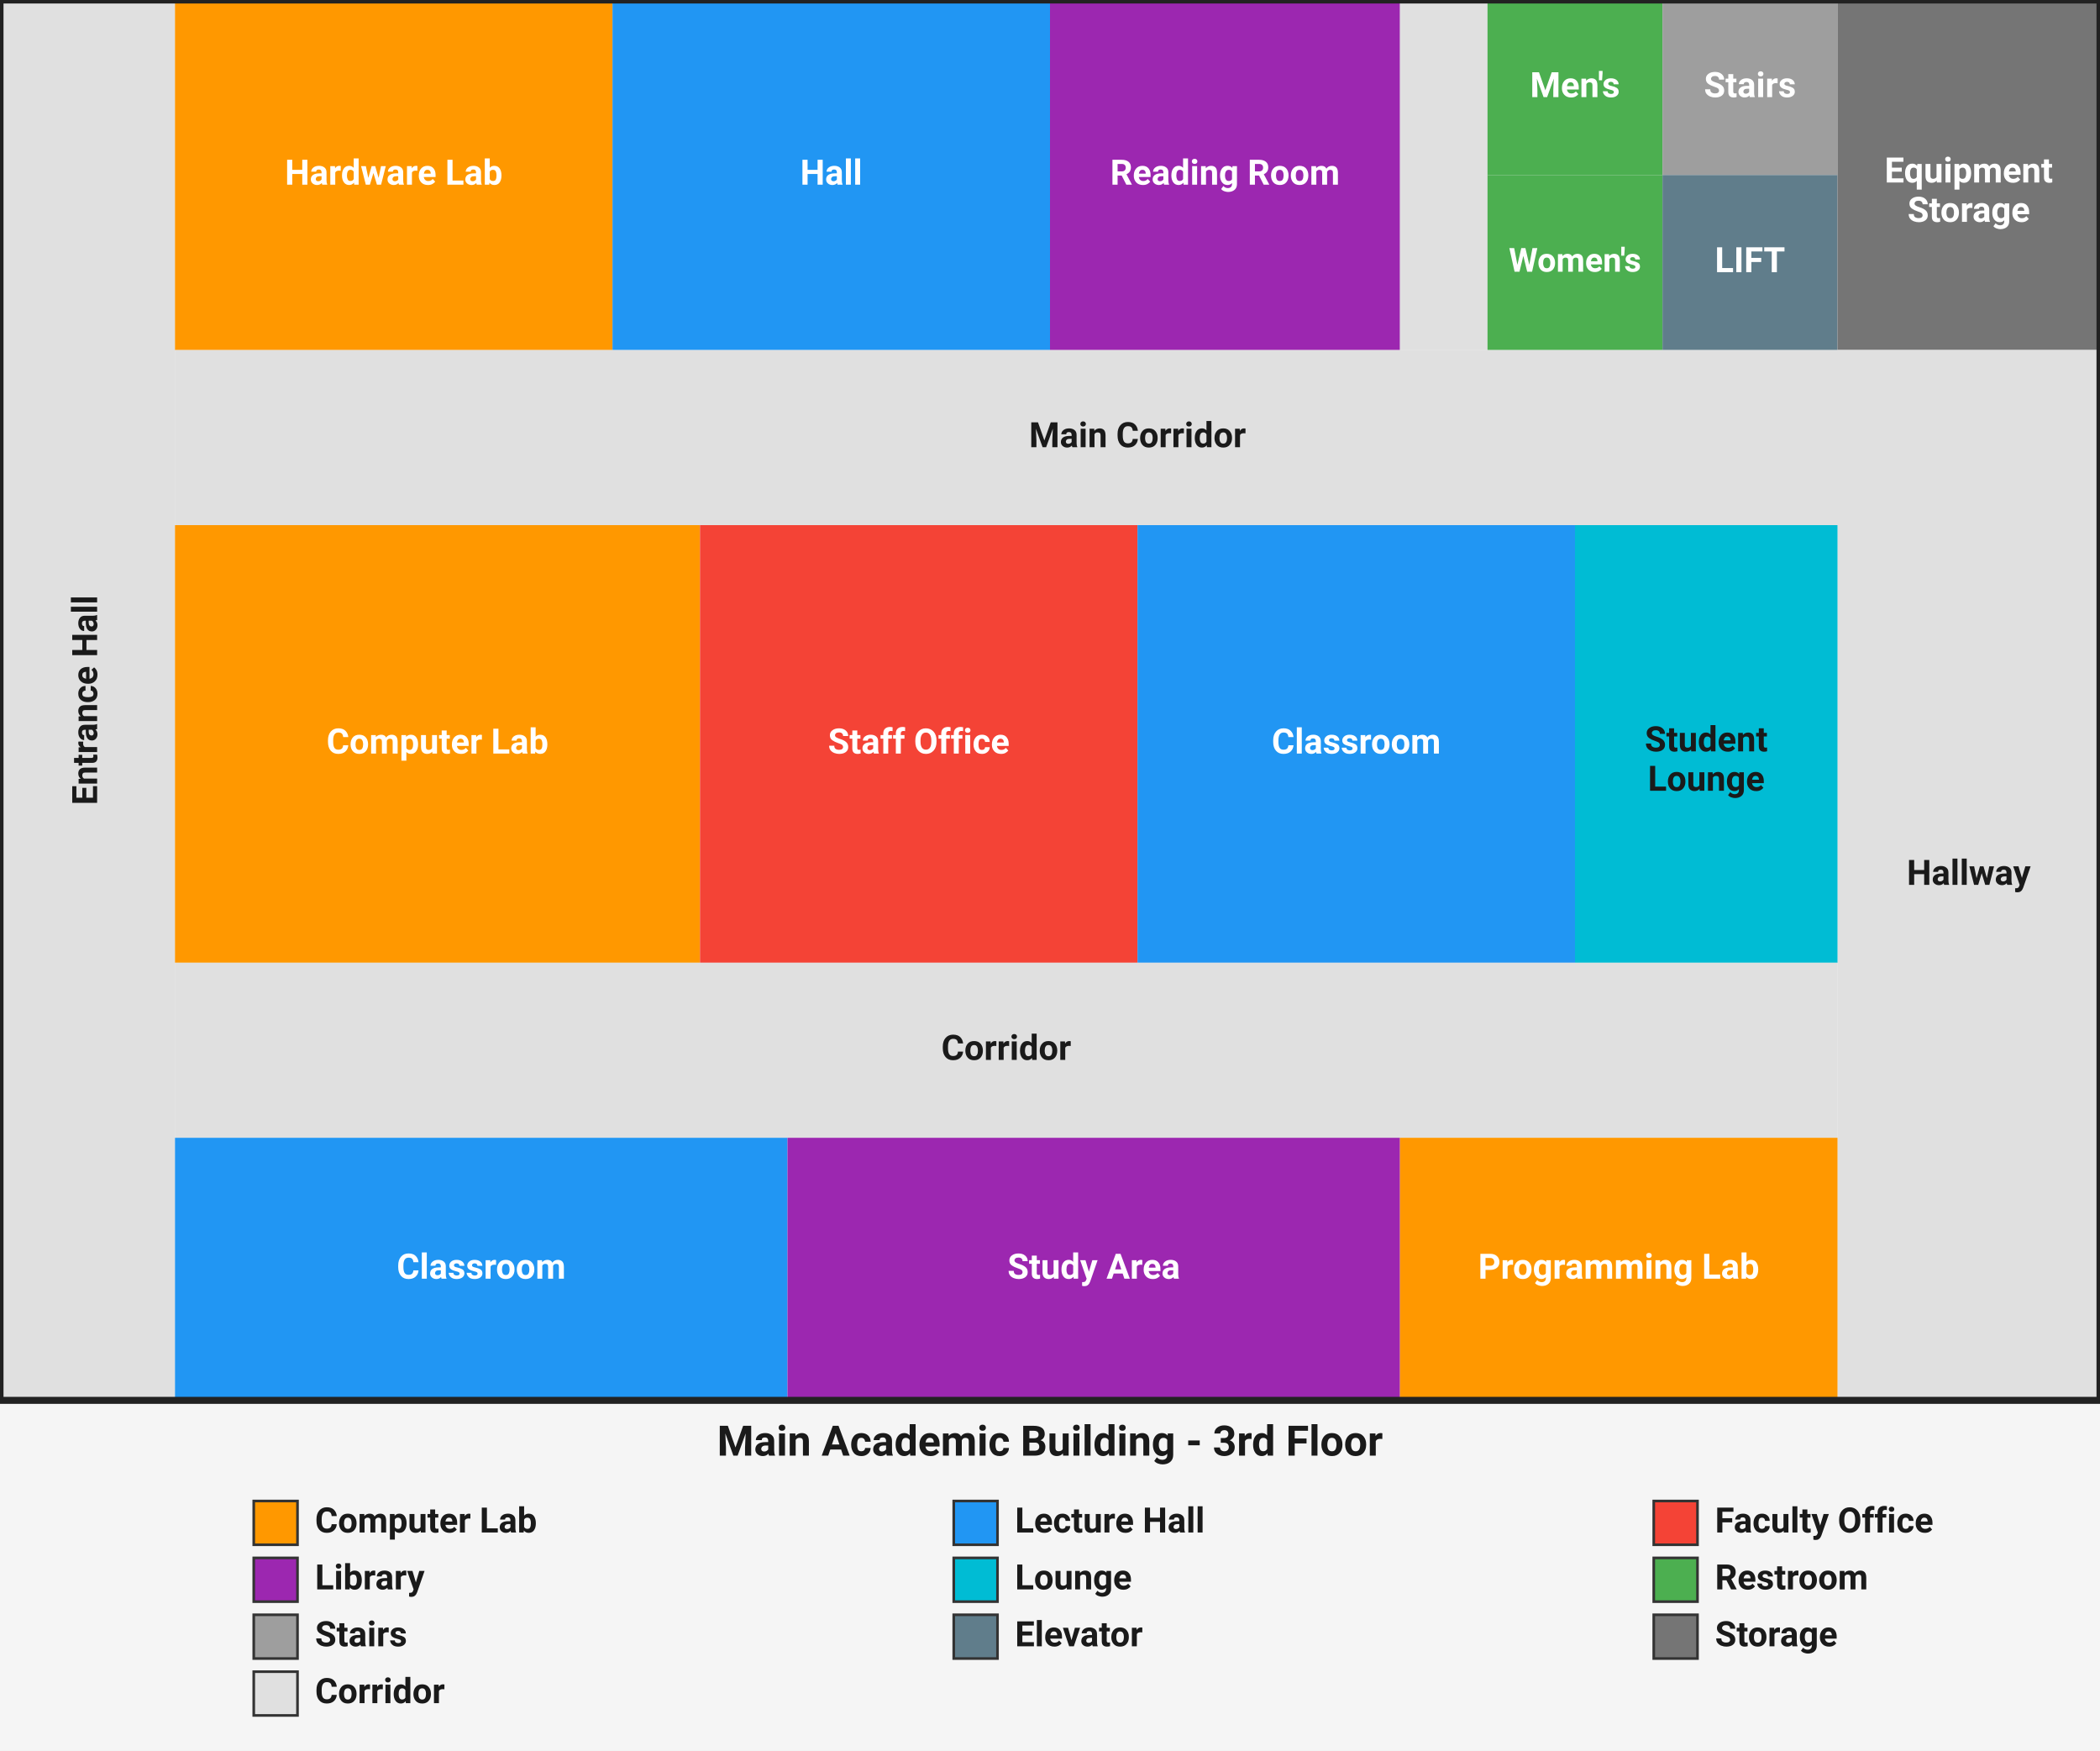
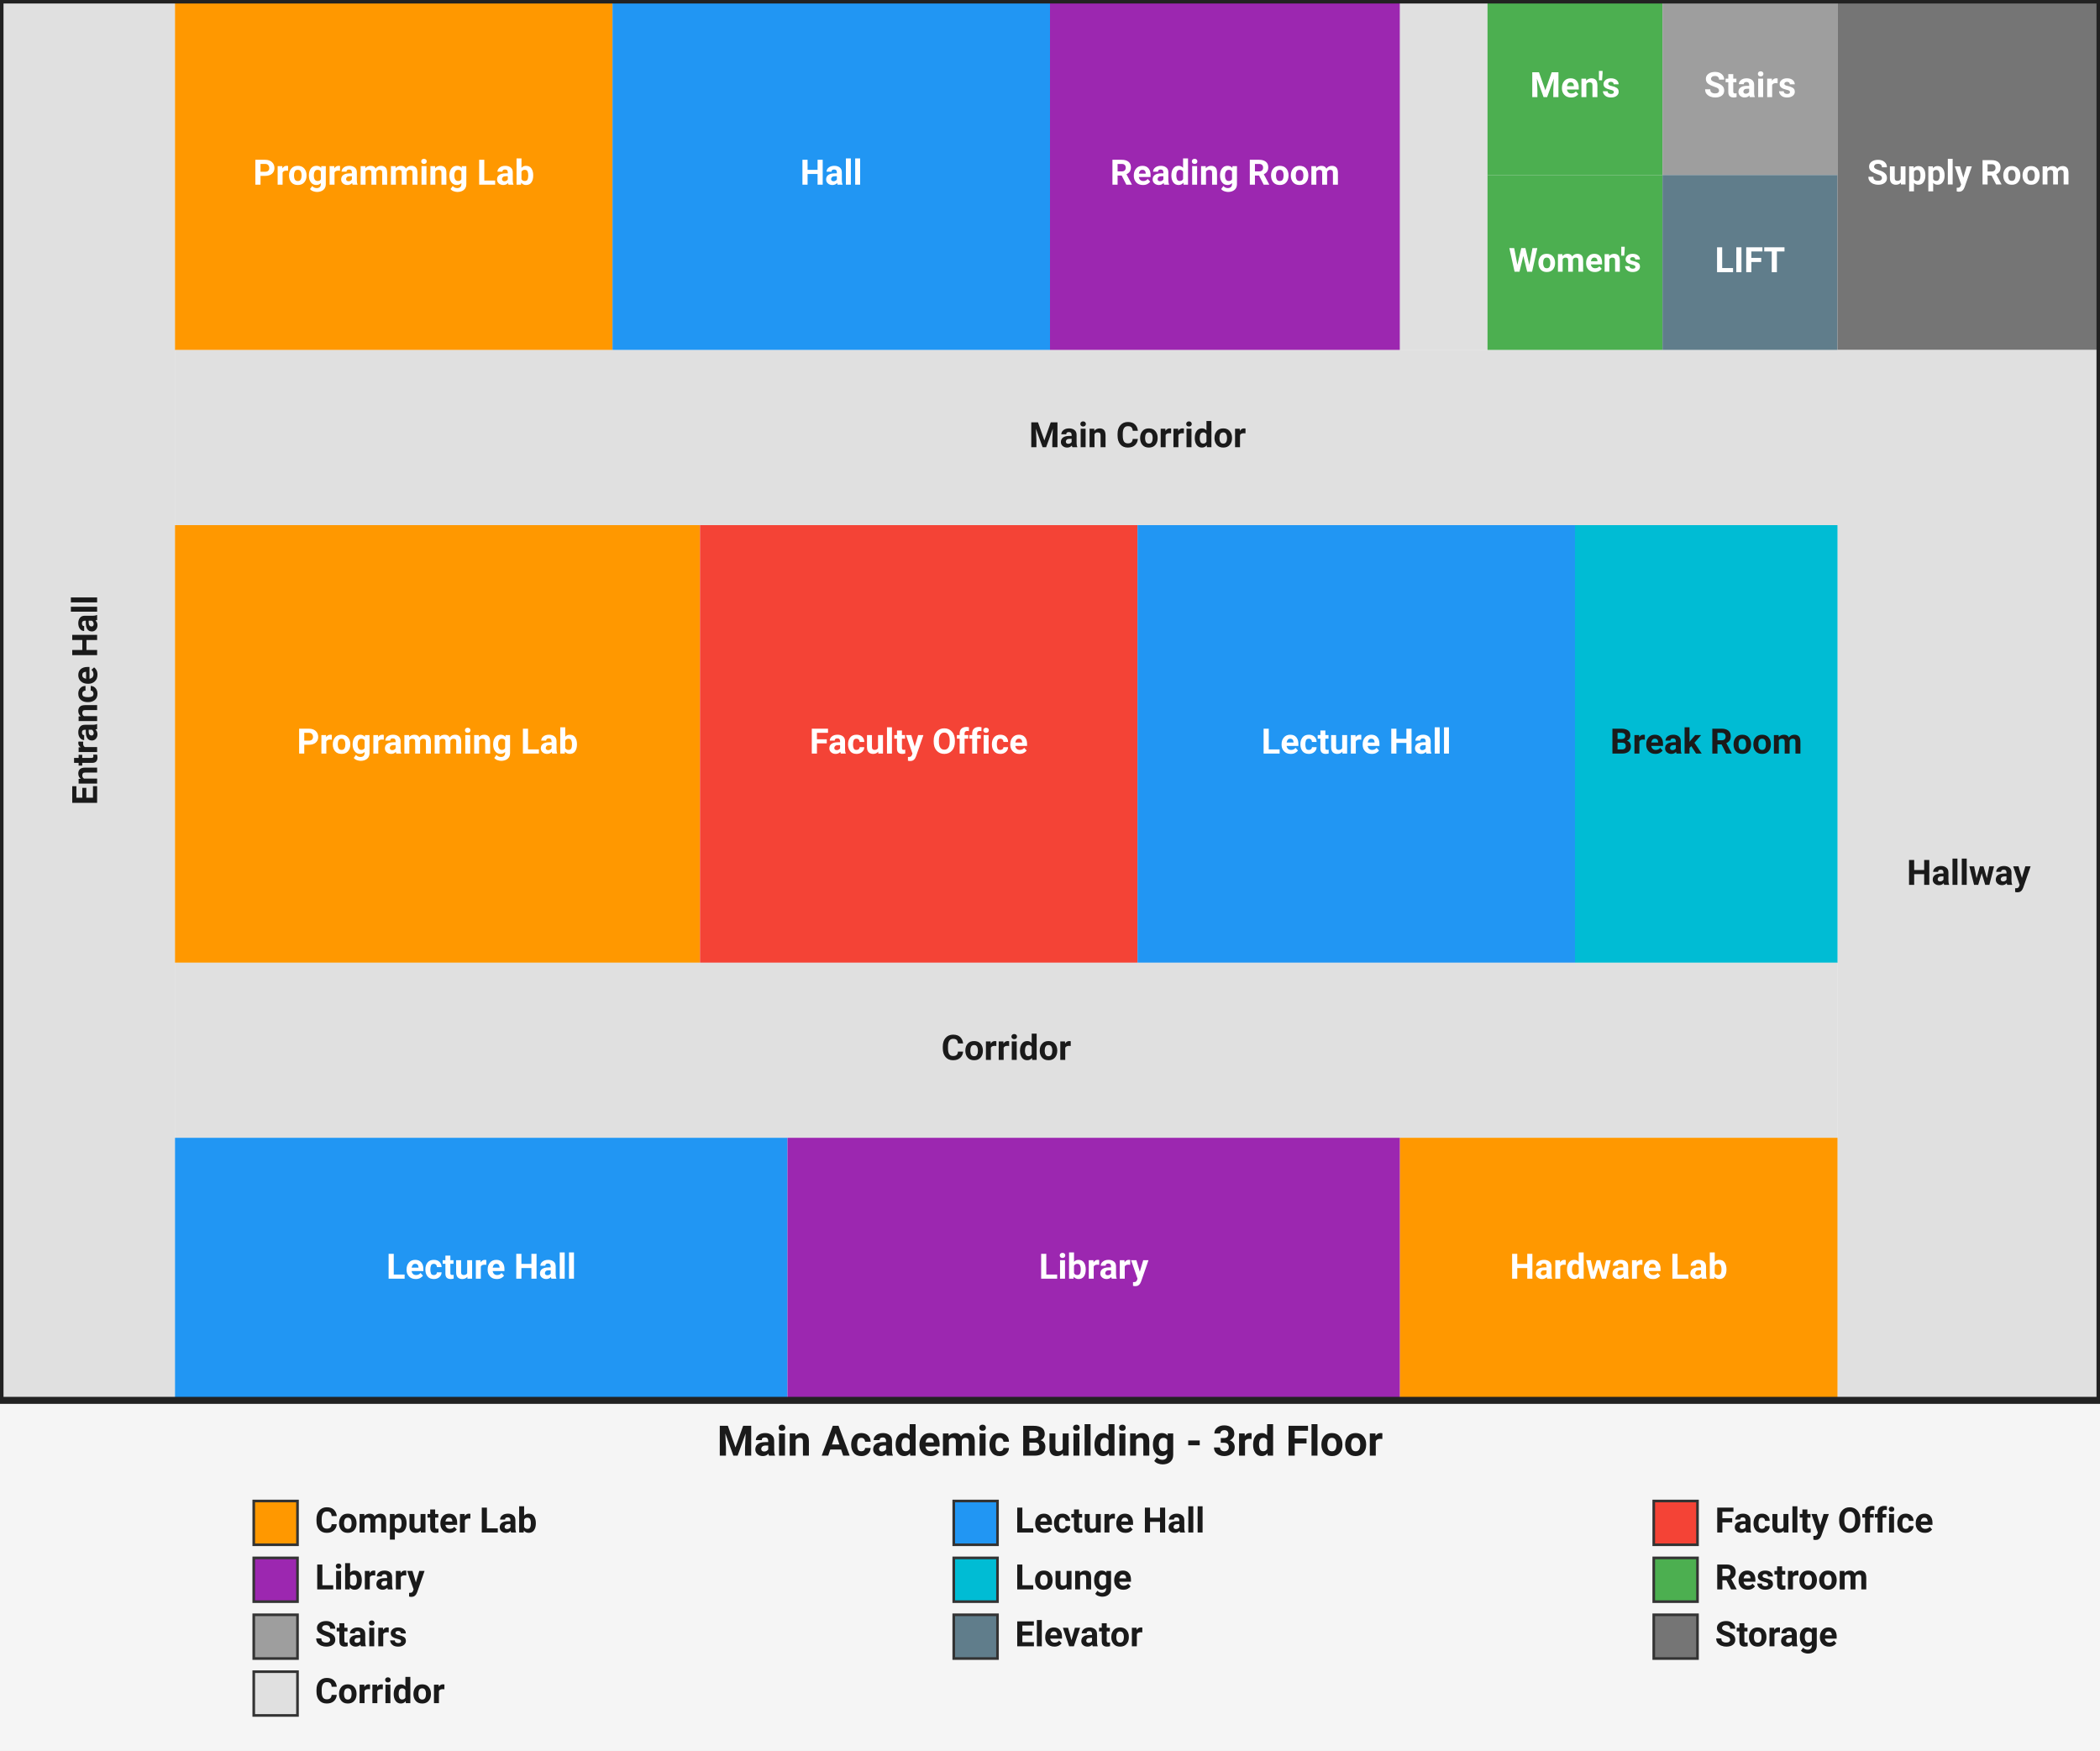
<svg xmlns="http://www.w3.org/2000/svg" viewBox="0 0 2400 2000" width="2400" height="2000" style="display:block; max-width:100%; height:auto;">
  <defs>
    <style>
      text { 
        -webkit-font-smoothing: antialiased;
        -moz-osx-font-smoothing: grayscale;
      }
    </style>
  </defs>
  <rect x="0" y="0" width="2400" height="2000" fill="#f5f5f5" />
  <rect x="0" y="0" width="200" height="1600" fill="#E0E0E0" stroke="none" />
  <text x="100.0" y="800.0" font-family="Roboto,Segoe UI,Arial,sans-serif" font-size="40" font-weight="600" fill="#1a1a1a" text-anchor="middle" dominant-baseline="middle" transform="rotate(-90 100.0 800.0)">
              Entrance Hall
            </text>
  <rect x="200" y="0" width="500" height="400" fill="#FF9800" stroke="none" />
  <text x="450.0" y="200.0" font-family="Roboto,Segoe UI,Arial,sans-serif" font-size="40" font-weight="600" fill="white" text-anchor="middle" dominant-baseline="middle">
-               Hardware Lab
+               Programming Lab
            </text>
  <rect x="700" y="0" width="500" height="400" fill="#2196F3" stroke="none" />
  <text x="950.0" y="200.0" font-family="Roboto,Segoe UI,Arial,sans-serif" font-size="40" font-weight="600" fill="white" text-anchor="middle" dominant-baseline="middle">
              Hall
            </text>
  <rect x="1200" y="0" width="400" height="400" fill="#9C27B0" stroke="none" />
  <text x="1400.0" y="200.0" font-family="Roboto,Segoe UI,Arial,sans-serif" font-size="40" font-weight="600" fill="white" text-anchor="middle" dominant-baseline="middle">
              Reading Room
            </text>
  <rect x="1600" y="0" width="100" height="400" fill="#E0E0E0" stroke="none" />
  <rect x="1700" y="0" width="200" height="200" fill="#4CAF50" stroke="none" />
  <text x="1800.0" y="100.0" font-family="Roboto,Segoe UI,Arial,sans-serif" font-size="40" font-weight="600" fill="white" text-anchor="middle" dominant-baseline="middle">
              Men's
            </text>
  <rect x="1700" y="200" width="200" height="200" fill="#4CAF50" stroke="none" />
  <text x="1800.0" y="300.0" font-family="Roboto,Segoe UI,Arial,sans-serif" font-size="38" font-weight="600" fill="white" text-anchor="middle" dominant-baseline="middle">
              Women's
            </text>
  <rect x="1900" y="0" width="200" height="200" fill="#9E9E9E" stroke="none" />
  <text x="2000.0" y="100.0" font-family="Roboto,Segoe UI,Arial,sans-serif" font-size="40" font-weight="600" fill="white" text-anchor="middle" dominant-baseline="middle">
              Stairs
            </text>
  <rect x="1900" y="200" width="200" height="200" fill="#607D8B" stroke="none" />
  <text x="2000.0" y="300.0" font-family="Roboto,Segoe UI,Arial,sans-serif" font-size="40" font-weight="600" fill="white" text-anchor="middle" dominant-baseline="middle">
              LIFT
            </text>
  <rect x="2100" y="0" width="300" height="400" fill="#757575" stroke="none" />
-   <g>
-     <text x="2250.0" y="197.5" font-family="Roboto,Segoe UI,Arial,sans-serif" font-size="40" font-weight="600" fill="white" text-anchor="middle" dominant-baseline="middle">
-                   Equipment
-                 </text>
-     <text x="2250.0" y="242.5" font-family="Roboto,Segoe UI,Arial,sans-serif" font-size="40" font-weight="600" fill="white" text-anchor="middle" dominant-baseline="middle">
-                   Storage
-                 </text>
-   </g>
+   <text x="2250.0" y="200.0" font-family="Roboto,Segoe UI,Arial,sans-serif" font-size="39" font-weight="600" fill="white" text-anchor="middle" dominant-baseline="middle">
+               Supply Room
+             </text>
  <rect x="200" y="400" width="2200" height="200" fill="#E0E0E0" stroke="none" />
  <text x="1300.0" y="500.0" font-family="Roboto,Segoe UI,Arial,sans-serif" font-size="40" font-weight="600" fill="#1a1a1a" text-anchor="middle" dominant-baseline="middle">
              Main Corridor
            </text>
  <rect x="1600" y="400" width="100" height="100" fill="#E0E0E0" stroke="none" />
  <rect x="2100" y="400" width="300" height="1200" fill="#E0E0E0" stroke="none" />
  <text x="2250.0" y="1000.0" font-family="Roboto,Segoe UI,Arial,sans-serif" font-size="40" font-weight="600" fill="#1a1a1a" text-anchor="middle" dominant-baseline="middle">
              Hallway
            </text>
  <rect x="200" y="600" width="600" height="500" fill="#FF9800" stroke="none" />
  <text x="500.0" y="850.0" font-family="Roboto,Segoe UI,Arial,sans-serif" font-size="40" font-weight="600" fill="white" text-anchor="middle" dominant-baseline="middle">
-               Computer Lab
+               Programming Lab
            </text>
  <rect x="800" y="600" width="500" height="500" fill="#F44336" stroke="none" />
  <text x="1050.0" y="850.0" font-family="Roboto,Segoe UI,Arial,sans-serif" font-size="40" font-weight="600" fill="white" text-anchor="middle" dominant-baseline="middle">
-               Staff Office
+               Faculty Office
            </text>
  <rect x="1300" y="600" width="500" height="500" fill="#2196F3" stroke="none" />
  <text x="1550.0" y="850.0" font-family="Roboto,Segoe UI,Arial,sans-serif" font-size="40" font-weight="600" fill="white" text-anchor="middle" dominant-baseline="middle">
-               Classroom
+               Lecture Hall
            </text>
  <rect x="1800" y="600" width="300" height="500" fill="#00BCD4" stroke="none" />
-   <g>
-     <text x="1950.0" y="847.5" font-family="Roboto,Segoe UI,Arial,sans-serif" font-size="40" font-weight="600" fill="#1a1a1a" text-anchor="middle" dominant-baseline="middle">
-                   Student
-                 </text>
-     <text x="1950.0" y="892.5" font-family="Roboto,Segoe UI,Arial,sans-serif" font-size="40" font-weight="600" fill="#1a1a1a" text-anchor="middle" dominant-baseline="middle">
-                   Lounge
-                 </text>
-   </g>
+   <text x="1950.0" y="850.0" font-family="Roboto,Segoe UI,Arial,sans-serif" font-size="40" font-weight="600" fill="#1a1a1a" text-anchor="middle" dominant-baseline="middle">
+               Break Room
+             </text>
  <rect x="200" y="1100" width="1900" height="200" fill="#E0E0E0" stroke="none" />
  <text x="1150.0" y="1200.0" font-family="Roboto,Segoe UI,Arial,sans-serif" font-size="40" font-weight="600" fill="#1a1a1a" text-anchor="middle" dominant-baseline="middle">
              Corridor
            </text>
  <rect x="200" y="1300" width="700" height="300" fill="#2196F3" stroke="none" />
  <text x="550.0" y="1450.0" font-family="Roboto,Segoe UI,Arial,sans-serif" font-size="40" font-weight="600" fill="white" text-anchor="middle" dominant-baseline="middle">
-               Classroom
+               Lecture Hall
            </text>
  <rect x="900" y="1300" width="700" height="300" fill="#9C27B0" stroke="none" />
  <text x="1250.0" y="1450.0" font-family="Roboto,Segoe UI,Arial,sans-serif" font-size="40" font-weight="600" fill="white" text-anchor="middle" dominant-baseline="middle">
-               Study Area
+               Library
            </text>
  <rect x="1600" y="1300" width="500" height="300" fill="#FF9800" stroke="none" />
  <text x="1850.0" y="1450.0" font-family="Roboto,Segoe UI,Arial,sans-serif" font-size="40" font-weight="600" fill="white" text-anchor="middle" dominant-baseline="middle">
-               Programming Lab
+               Hardware Lab
            </text>
  <rect x="0" y="0" width="2400" height="1600" fill="none" stroke="#222" stroke-width="8" />
  <text x="1200.0" y="1650" font-family="Roboto,Segoe UI,Arial,sans-serif" font-size="48" font-weight="700" fill="#1a1a1a" text-anchor="middle" dominant-baseline="middle">
          Main Academic Building - 3rd Floor
        </text>
  <rect x="290.0" y="1715.0" width="50" height="50" fill="#FF9800" stroke="#333" stroke-width="3" />
  <text x="360.0" y="1740" font-family="Roboto,Segoe UI,Arial,sans-serif" font-size="40" font-weight="700" fill="#1a1a1a" text-anchor="start" dominant-baseline="middle">
          Computer Lab
        </text>
  <rect x="1090.0" y="1715.0" width="50" height="50" fill="#2196F3" stroke="#333" stroke-width="3" />
  <text x="1160.0" y="1740" font-family="Roboto,Segoe UI,Arial,sans-serif" font-size="40" font-weight="700" fill="#1a1a1a" text-anchor="start" dominant-baseline="middle">
          Lecture Hall
        </text>
  <rect x="1890.0" y="1715.0" width="50" height="50" fill="#F44336" stroke="#333" stroke-width="3" />
  <text x="1960.0" y="1740" font-family="Roboto,Segoe UI,Arial,sans-serif" font-size="40" font-weight="700" fill="#1a1a1a" text-anchor="start" dominant-baseline="middle">
          Faculty Office
        </text>
  <rect x="290.0" y="1780.0" width="50" height="50" fill="#9C27B0" stroke="#333" stroke-width="3" />
  <text x="360.0" y="1805" font-family="Roboto,Segoe UI,Arial,sans-serif" font-size="40" font-weight="700" fill="#1a1a1a" text-anchor="start" dominant-baseline="middle">
          Library
        </text>
  <rect x="1090.0" y="1780.0" width="50" height="50" fill="#00BCD4" stroke="#333" stroke-width="3" />
  <text x="1160.0" y="1805" font-family="Roboto,Segoe UI,Arial,sans-serif" font-size="40" font-weight="700" fill="#1a1a1a" text-anchor="start" dominant-baseline="middle">
          Lounge
        </text>
  <rect x="1890.0" y="1780.0" width="50" height="50" fill="#4CAF50" stroke="#333" stroke-width="3" />
  <text x="1960.0" y="1805" font-family="Roboto,Segoe UI,Arial,sans-serif" font-size="40" font-weight="700" fill="#1a1a1a" text-anchor="start" dominant-baseline="middle">
          Restroom
        </text>
  <rect x="290.0" y="1845.0" width="50" height="50" fill="#9E9E9E" stroke="#333" stroke-width="3" />
  <text x="360.0" y="1870" font-family="Roboto,Segoe UI,Arial,sans-serif" font-size="40" font-weight="700" fill="#1a1a1a" text-anchor="start" dominant-baseline="middle">
          Stairs
        </text>
  <rect x="1090.0" y="1845.0" width="50" height="50" fill="#607D8B" stroke="#333" stroke-width="3" />
  <text x="1160.0" y="1870" font-family="Roboto,Segoe UI,Arial,sans-serif" font-size="40" font-weight="700" fill="#1a1a1a" text-anchor="start" dominant-baseline="middle">
          Elevator
        </text>
  <rect x="1890.0" y="1845.0" width="50" height="50" fill="#757575" stroke="#333" stroke-width="3" />
  <text x="1960.0" y="1870" font-family="Roboto,Segoe UI,Arial,sans-serif" font-size="40" font-weight="700" fill="#1a1a1a" text-anchor="start" dominant-baseline="middle">
          Storage
        </text>
  <rect x="290.0" y="1910.0" width="50" height="50" fill="#E0E0E0" stroke="#333" stroke-width="3" />
  <text x="360.0" y="1935" font-family="Roboto,Segoe UI,Arial,sans-serif" font-size="40" font-weight="700" fill="#1a1a1a" text-anchor="start" dominant-baseline="middle">
          Corridor
        </text>
</svg>
